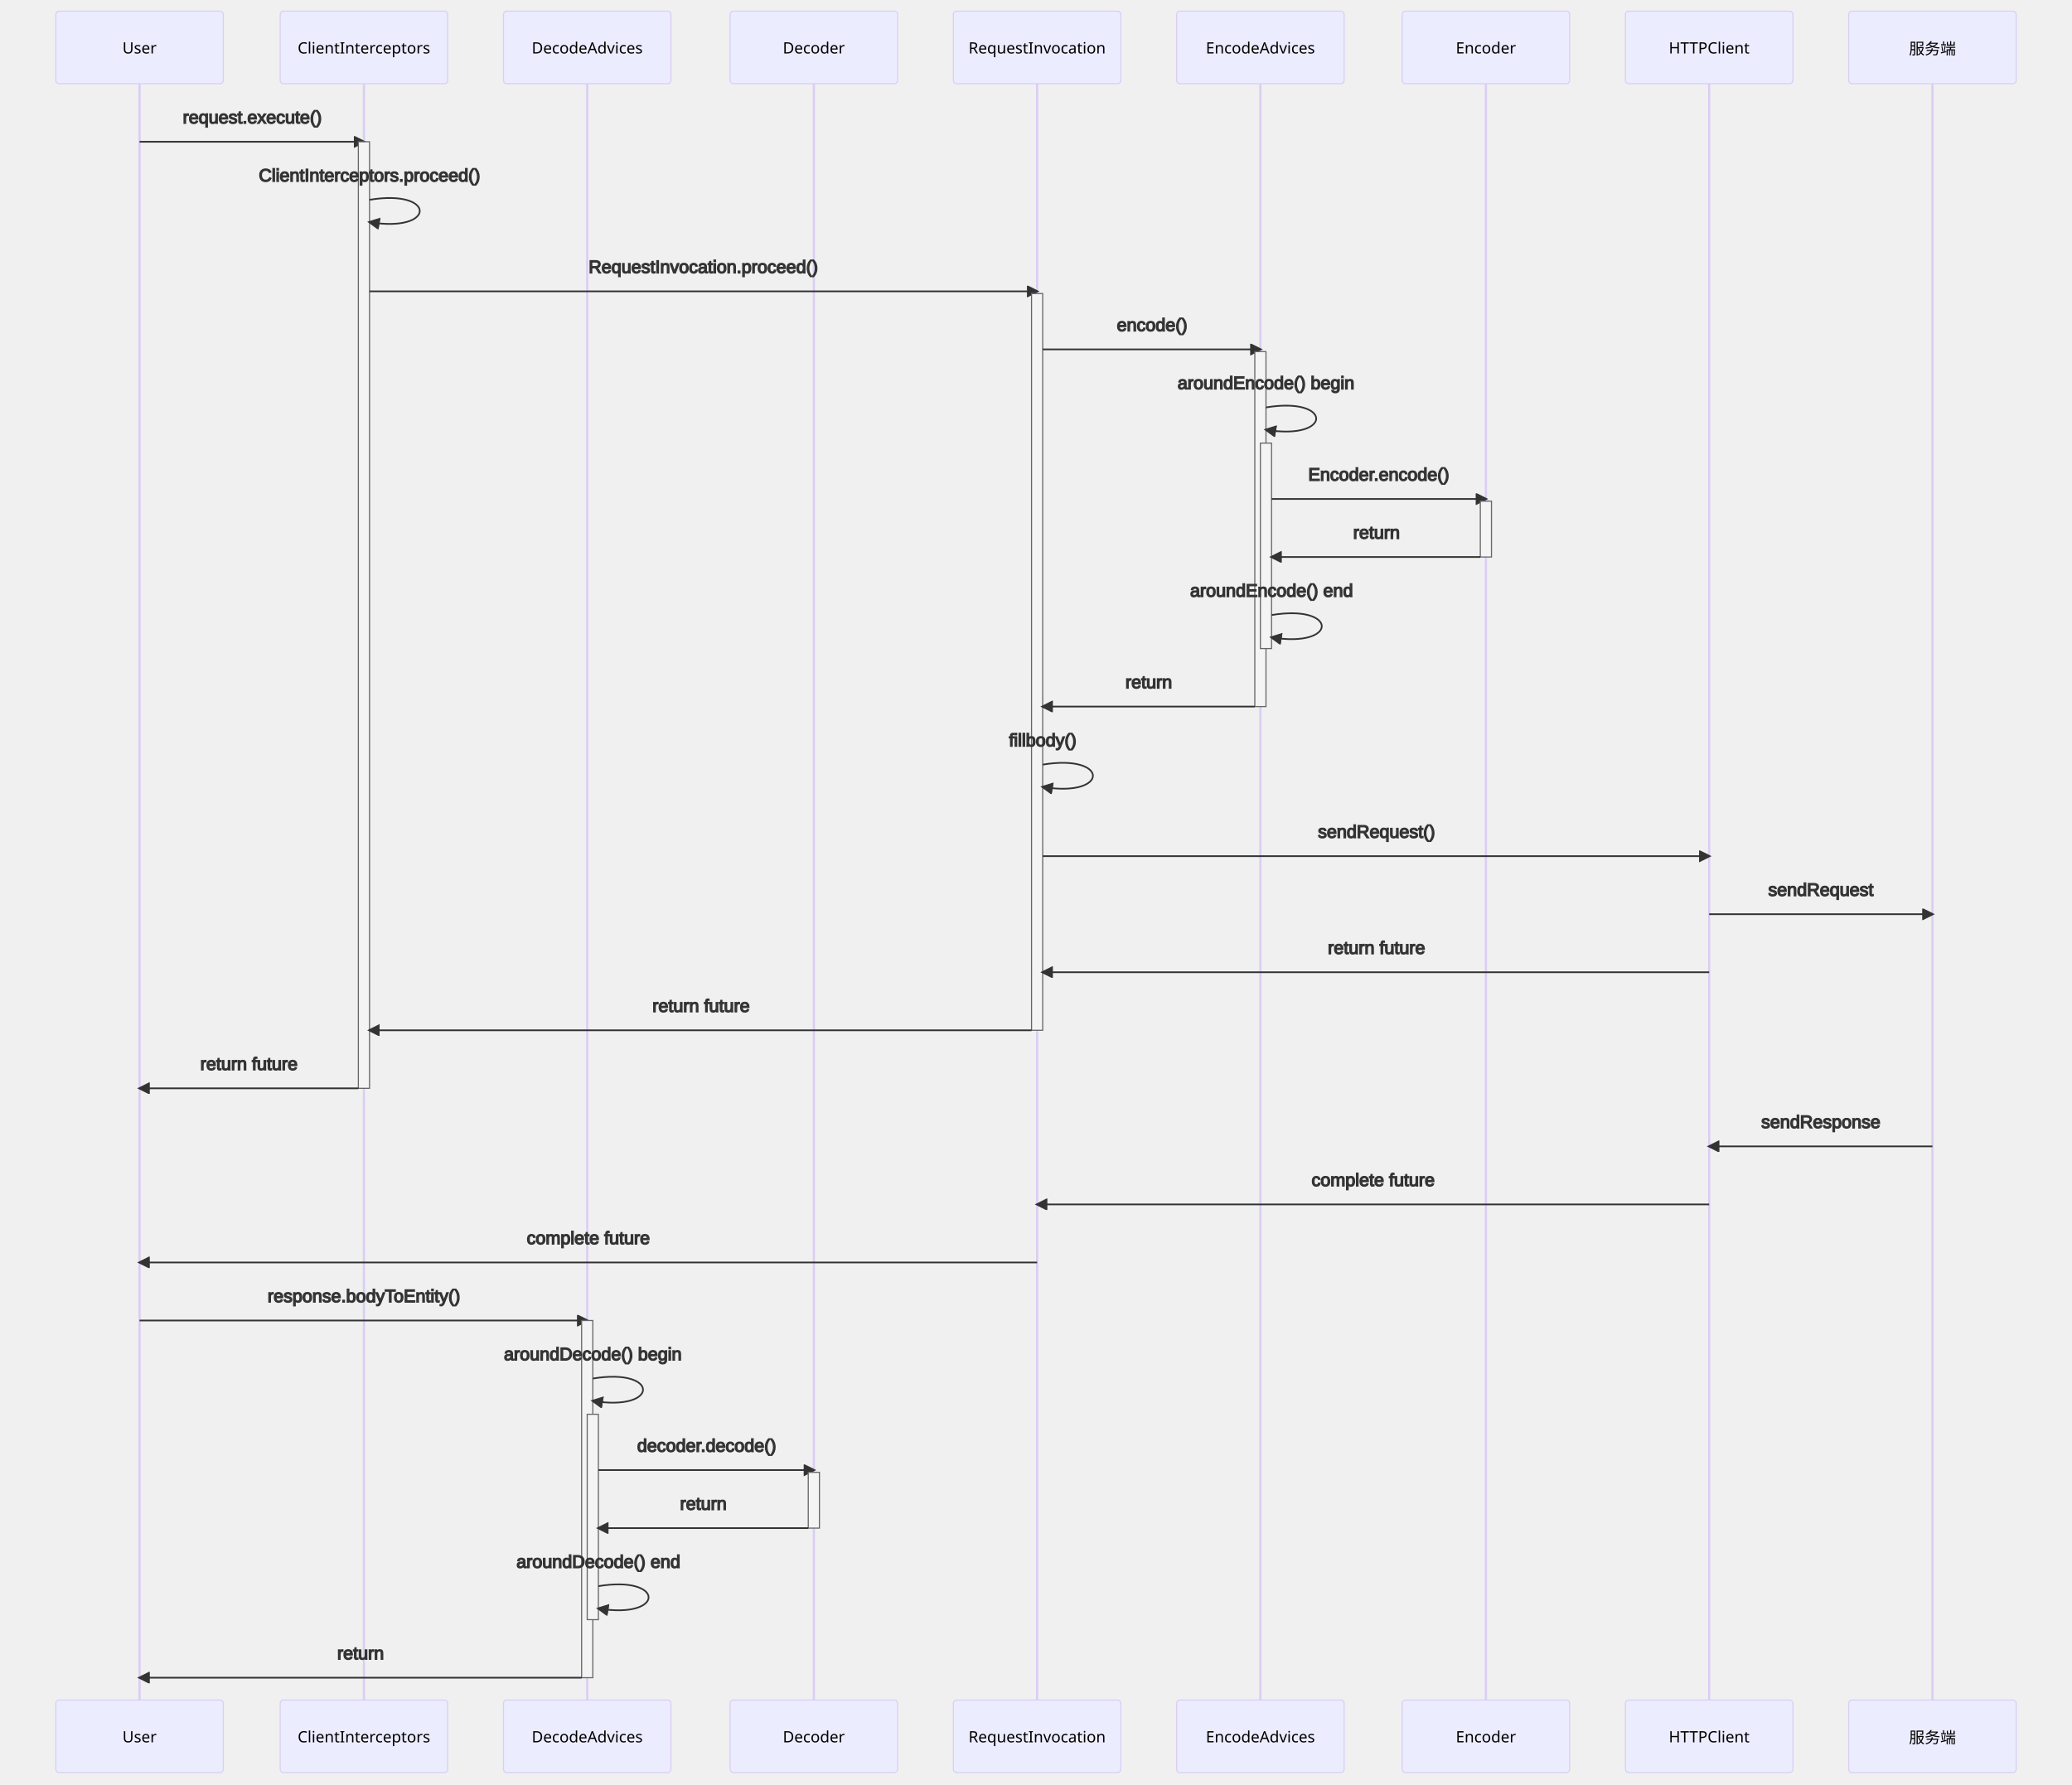
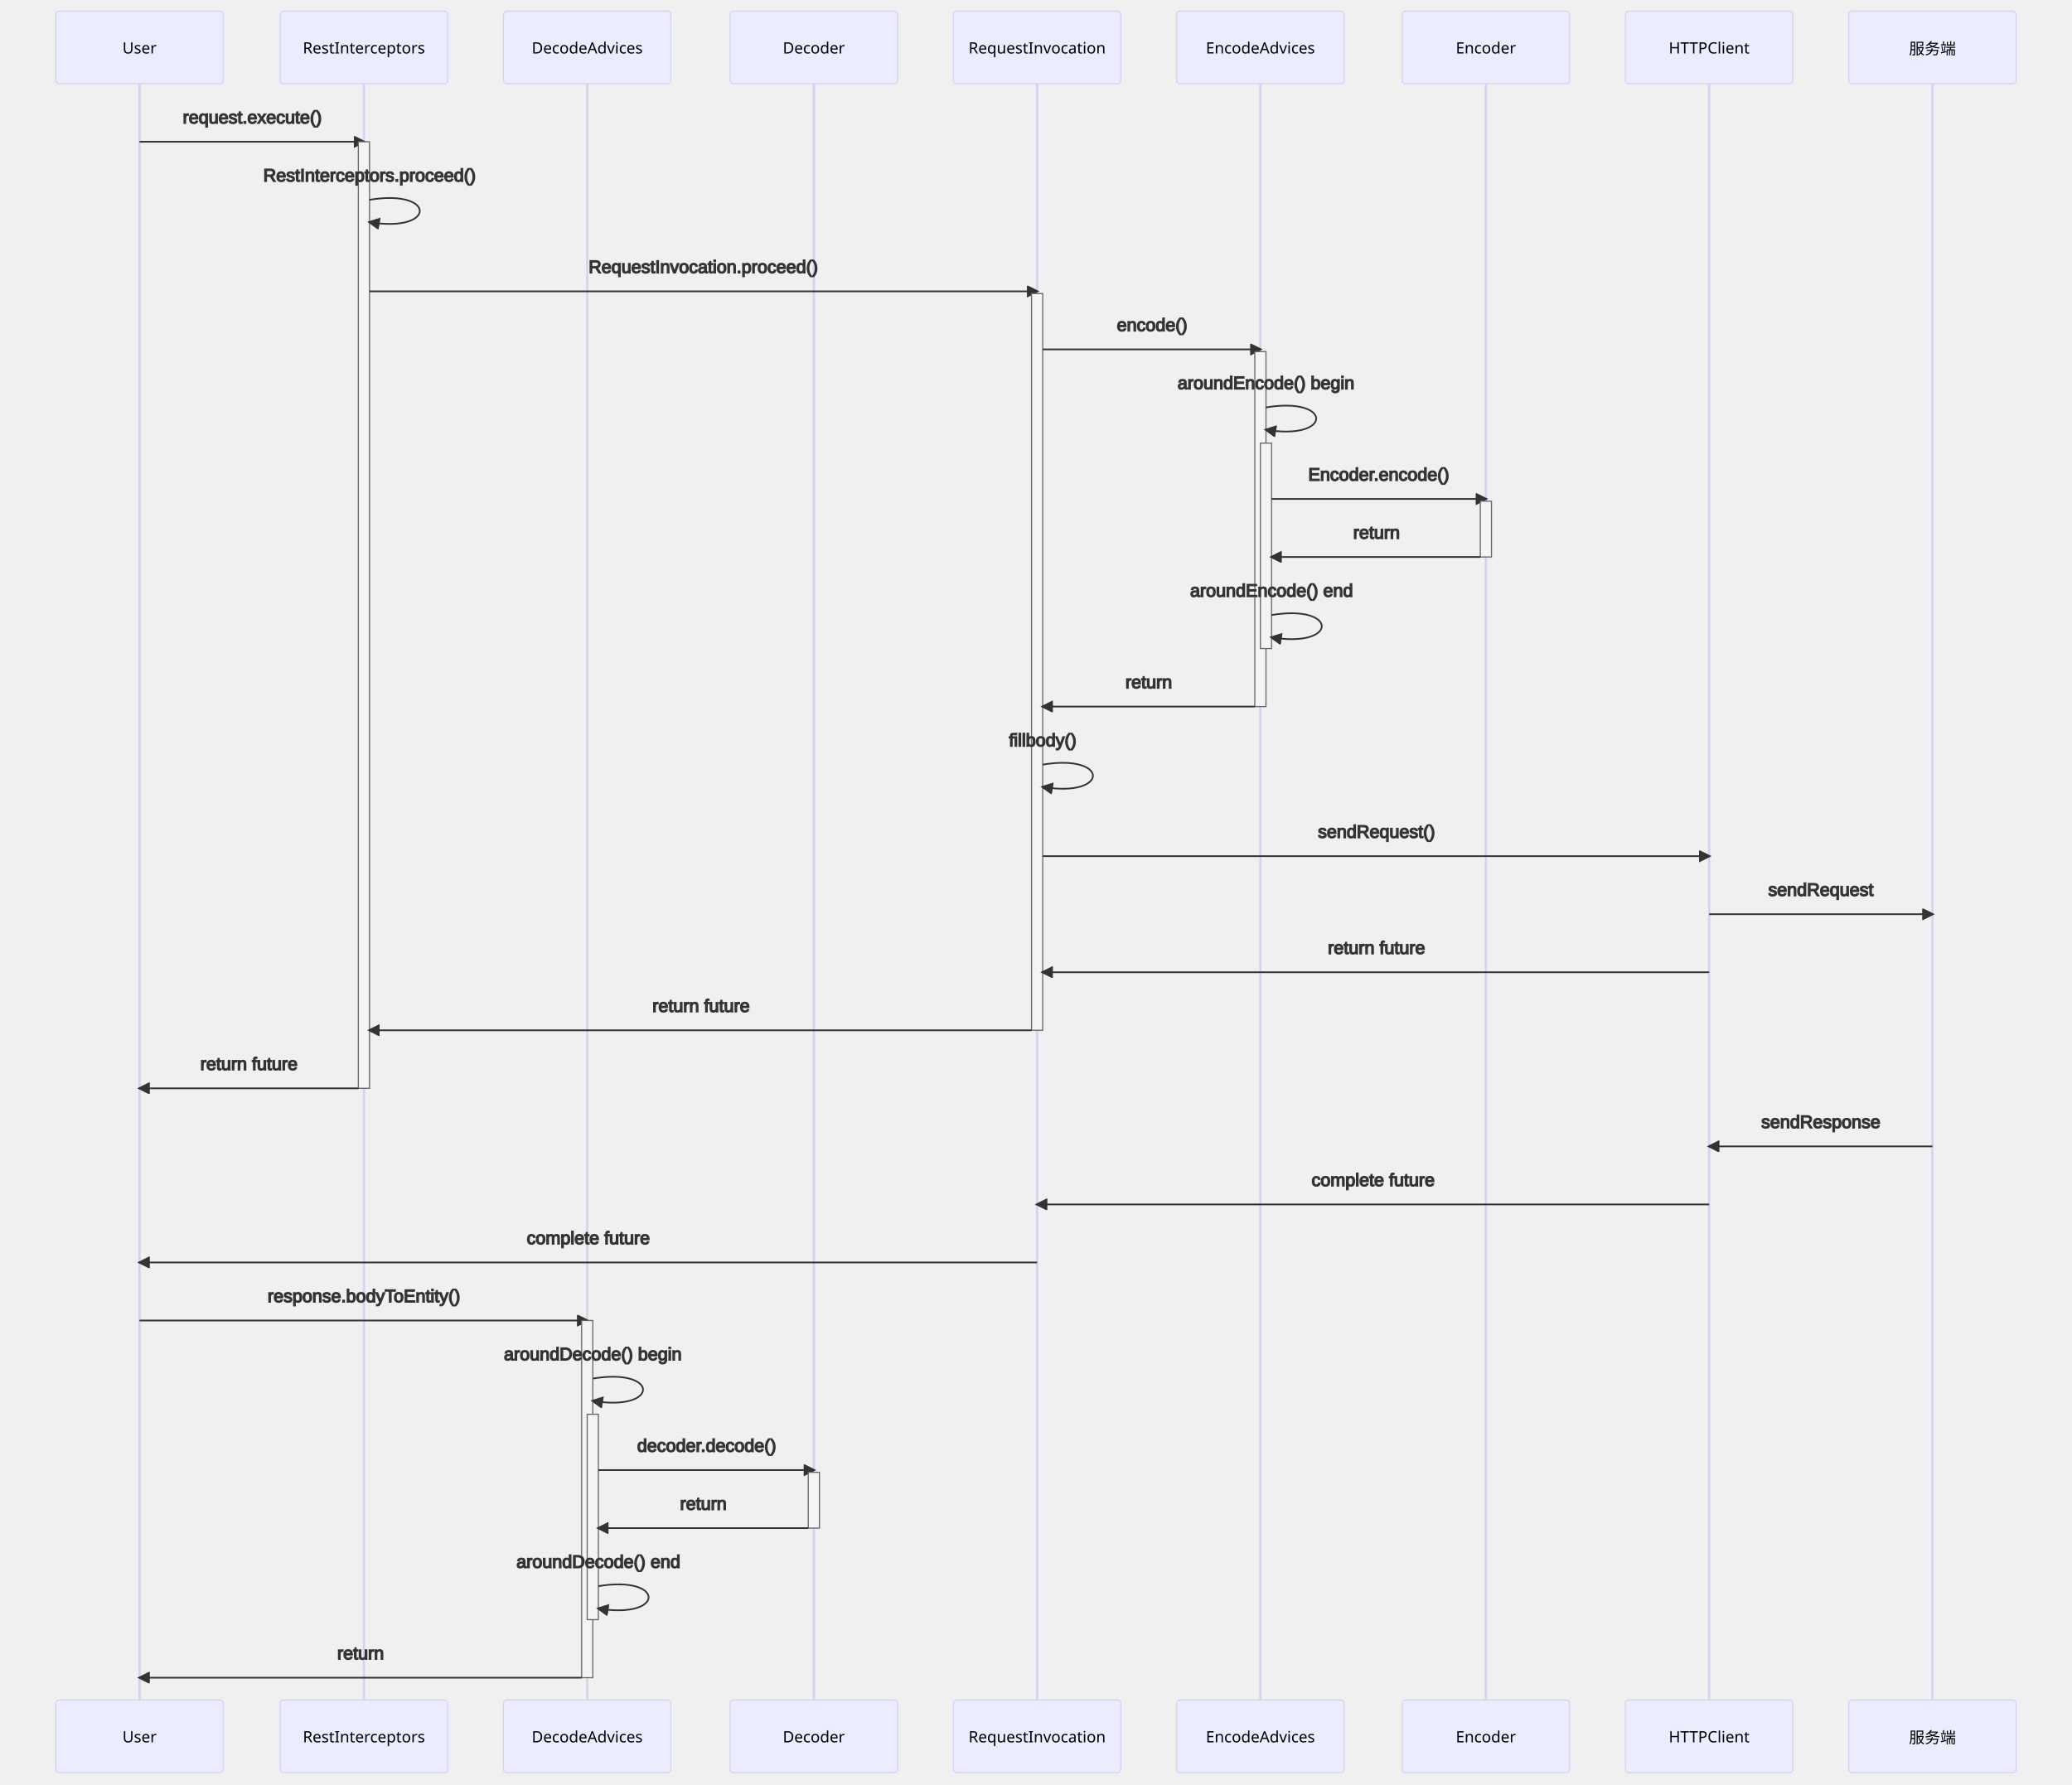
<svg xmlns="http://www.w3.org/2000/svg" id="graph-div" width="100%" height="1599" style="max-width: 1856px;" viewBox="-50 -10 1856 1599">
  <style>#graph-div {font-family:"trebuchet ms",verdana,arial,sans-serif;font-size:16px;fill:#333;}#graph-div .error-icon{fill:#552222;}#graph-div .error-text{fill:#552222;stroke:#552222;}#graph-div .edge-thickness-normal{stroke-width:2px;}#graph-div .edge-thickness-thick{stroke-width:3.5px;}#graph-div .edge-pattern-solid{stroke-dasharray:0;}#graph-div .edge-pattern-dashed{stroke-dasharray:3;}#graph-div .edge-pattern-dotted{stroke-dasharray:2;}#graph-div .marker{fill:#333333;stroke:#333333;}#graph-div .marker.cross{stroke:#333333;}#graph-div svg{font-family:"trebuchet ms",verdana,arial,sans-serif;font-size:16px;}#graph-div .actor{stroke:hsl(259.626, 59.777%, 87.902%);fill:#ECECFF;}#graph-div text.actor&gt;tspan{fill:black;stroke:none;}#graph-div .actor-line{stroke:grey;}#graph-div .messageLine0{stroke-width:1.5;stroke-dasharray:none;stroke:#333;}#graph-div .messageLine1{stroke-width:1.5;stroke-dasharray:2,2;stroke:#333;}#graph-div #arrowhead path{fill:#333;stroke:#333;}#graph-div .sequenceNumber{fill:white;}#graph-div #sequencenumber{fill:#333;}#graph-div #crosshead path{fill:#333;stroke:#333;}#graph-div .messageText{fill:#333;stroke:#333;}#graph-div .labelBox{stroke:hsl(259.626, 59.777%, 87.902%);fill:#ECECFF;}#graph-div .labelText,#graph-div .labelText&gt;tspan{fill:black;stroke:none;}#graph-div .loopText,#graph-div .loopText&gt;tspan{fill:black;stroke:none;}#graph-div .loopLine{stroke-width:2px;stroke-dasharray:2,2;stroke:hsl(259.626, 59.777%, 87.902%);fill:hsl(259.626, 59.777%, 87.902%);}#graph-div .note{stroke:#aaaa33;fill:#fff5ad;}#graph-div .noteText,#graph-div .noteText&gt;tspan{fill:black;stroke:none;}#graph-div .activation0{fill:#f4f4f4;stroke:#666;}#graph-div .activation1{fill:#f4f4f4;stroke:#666;}#graph-div .activation2{fill:#f4f4f4;stroke:#666;}#graph-div .actorPopupMenu{position:absolute;}#graph-div .actorPopupMenuPanel{position:absolute;fill:#ECECFF;box-shadow:0px 8px 16px 0px rgba(0,0,0,0.2);filter:drop-shadow(3px 5px 2px rgb(0 0 0 / 0.4));}#graph-div .actor-man line{stroke:hsl(259.626, 59.777%, 87.902%);fill:#ECECFF;}#graph-div .actor-man circle,#graph-div line{stroke:hsl(259.626, 59.777%, 87.902%);fill:#ECECFF;stroke-width:2px;}#graph-div :root{--mermaid-font-family:"trebuchet ms",verdana,arial,sans-serif;}</style>
  <g />
  <defs>
    <symbol id="computer" width="24" height="24">
      <path transform="scale(.5)" d="M2 2v13h20v-13h-20zm18 11h-16v-9h16v9zm-10.228 6l.466-1h3.524l.467 1h-4.457zm14.228 3h-24l2-6h2.104l-1.33 4h18.45l-1.297-4h2.073l2 6zm-5-10h-14v-7h14v7z" />
    </symbol>
  </defs>
  <defs>
    <symbol id="database" fill-rule="evenodd" clip-rule="evenodd">
      <path transform="scale(.5)" d="M12.258.001l.256.004.255.005.253.008.251.01.249.012.247.015.246.016.242.019.241.02.239.023.236.024.233.027.231.028.229.031.225.032.223.034.22.036.217.038.214.04.211.041.208.043.205.045.201.046.198.048.194.05.191.051.187.053.183.054.18.056.175.057.172.059.168.06.163.061.16.063.155.064.15.066.074.033.073.033.071.034.07.034.069.035.068.035.067.035.066.035.064.036.064.036.062.036.06.036.06.037.058.037.058.037.055.038.055.038.053.038.052.038.051.039.05.039.048.039.047.039.045.04.044.04.043.04.041.04.04.041.039.041.037.041.036.041.034.041.033.042.032.042.03.042.029.042.027.042.026.043.024.043.023.043.021.043.02.043.018.044.017.043.015.044.013.044.012.044.011.045.009.044.007.045.006.045.004.045.002.045.001.045v17l-.001.045-.002.045-.004.045-.006.045-.007.045-.009.044-.011.045-.012.044-.013.044-.015.044-.017.043-.018.044-.02.043-.021.043-.023.043-.024.043-.026.043-.027.042-.029.042-.03.042-.032.042-.033.042-.034.041-.036.041-.037.041-.039.041-.04.041-.041.04-.043.04-.044.04-.045.04-.047.039-.048.039-.05.039-.051.039-.052.038-.053.038-.055.038-.055.038-.058.037-.058.037-.06.037-.06.036-.062.036-.064.036-.064.036-.066.035-.067.035-.068.035-.069.035-.07.034-.071.034-.073.033-.074.033-.15.066-.155.064-.16.063-.163.061-.168.06-.172.059-.175.057-.18.056-.183.054-.187.053-.191.051-.194.05-.198.048-.201.046-.205.045-.208.043-.211.041-.214.04-.217.038-.22.036-.223.034-.225.032-.229.031-.231.028-.233.027-.236.024-.239.023-.241.02-.242.019-.246.016-.247.015-.249.012-.251.01-.253.008-.255.005-.256.004-.258.001-.258-.001-.256-.004-.255-.005-.253-.008-.251-.01-.249-.012-.247-.015-.245-.016-.243-.019-.241-.02-.238-.023-.236-.024-.234-.027-.231-.028-.228-.031-.226-.032-.223-.034-.22-.036-.217-.038-.214-.04-.211-.041-.208-.043-.204-.045-.201-.046-.198-.048-.195-.05-.19-.051-.187-.053-.184-.054-.179-.056-.176-.057-.172-.059-.167-.06-.164-.061-.159-.063-.155-.064-.151-.066-.074-.033-.072-.033-.072-.034-.07-.034-.069-.035-.068-.035-.067-.035-.066-.035-.064-.036-.063-.036-.062-.036-.061-.036-.06-.037-.058-.037-.057-.037-.056-.038-.055-.038-.053-.038-.052-.038-.051-.039-.049-.039-.049-.039-.046-.039-.046-.04-.044-.04-.043-.04-.041-.04-.04-.041-.039-.041-.037-.041-.036-.041-.034-.041-.033-.042-.032-.042-.03-.042-.029-.042-.027-.042-.026-.043-.024-.043-.023-.043-.021-.043-.02-.043-.018-.044-.017-.043-.015-.044-.013-.044-.012-.044-.011-.045-.009-.044-.007-.045-.006-.045-.004-.045-.002-.045-.001-.045v-17l.001-.045.002-.045.004-.045.006-.045.007-.045.009-.044.011-.045.012-.044.013-.044.015-.044.017-.043.018-.044.02-.043.021-.043.023-.043.024-.043.026-.043.027-.042.029-.042.03-.042.032-.042.033-.042.034-.041.036-.041.037-.041.039-.041.04-.041.041-.04.043-.04.044-.04.046-.04.046-.039.049-.039.049-.039.051-.039.052-.038.053-.038.055-.038.056-.038.057-.037.058-.037.06-.037.061-.036.062-.036.063-.036.064-.036.066-.035.067-.035.068-.035.069-.035.07-.034.072-.034.072-.033.074-.033.151-.066.155-.064.159-.063.164-.061.167-.06.172-.059.176-.057.179-.056.184-.054.187-.053.19-.051.195-.05.198-.048.201-.046.204-.045.208-.043.211-.041.214-.04.217-.038.22-.036.223-.034.226-.032.228-.031.231-.028.234-.027.236-.024.238-.023.241-.02.243-.019.245-.016.247-.015.249-.012.251-.01.253-.008.255-.005.256-.004.258-.001.258.001zm-9.258 20.499v.01l.001.021.003.021.004.022.005.021.006.022.007.022.009.023.01.022.011.023.012.023.013.023.015.023.016.024.017.023.018.024.019.024.021.024.022.025.023.024.024.025.052.049.056.05.061.051.066.051.07.051.075.051.079.052.084.052.088.052.092.052.097.052.102.051.105.052.11.052.114.051.119.051.123.051.127.05.131.05.135.05.139.048.144.049.147.047.152.047.155.047.16.045.163.045.167.043.171.043.176.041.178.041.183.039.187.039.19.037.194.035.197.035.202.033.204.031.209.03.212.029.216.027.219.025.222.024.226.021.23.02.233.018.236.016.24.015.243.012.246.01.249.008.253.005.256.004.259.001.26-.001.257-.004.254-.005.25-.008.247-.011.244-.012.241-.014.237-.016.233-.018.231-.021.226-.021.224-.024.22-.026.216-.027.212-.028.21-.031.205-.031.202-.034.198-.034.194-.036.191-.037.187-.039.183-.04.179-.04.175-.042.172-.043.168-.044.163-.045.16-.046.155-.046.152-.047.148-.048.143-.049.139-.049.136-.05.131-.05.126-.05.123-.051.118-.052.114-.051.11-.052.106-.052.101-.052.096-.052.092-.052.088-.053.083-.051.079-.052.074-.052.07-.051.065-.051.06-.051.056-.05.051-.05.023-.024.023-.025.021-.024.02-.024.019-.024.018-.024.017-.024.015-.023.014-.024.013-.023.012-.023.01-.023.01-.022.008-.022.006-.022.006-.022.004-.022.004-.021.001-.021.001-.021v-4.127l-.077.055-.08.053-.083.054-.085.053-.087.052-.09.052-.093.051-.095.05-.097.05-.1.049-.102.049-.105.048-.106.047-.109.047-.111.046-.114.045-.115.045-.118.044-.12.043-.122.042-.124.042-.126.041-.128.04-.13.04-.132.038-.134.038-.135.037-.138.037-.139.035-.142.035-.143.034-.144.033-.147.032-.148.031-.15.03-.151.03-.153.029-.154.027-.156.027-.158.026-.159.025-.161.024-.162.023-.163.022-.165.021-.166.02-.167.019-.169.018-.169.017-.171.016-.173.015-.173.014-.175.013-.175.012-.177.011-.178.01-.179.008-.179.008-.181.006-.182.005-.182.004-.184.003-.184.002h-.37l-.184-.002-.184-.003-.182-.004-.182-.005-.181-.006-.179-.008-.179-.008-.178-.01-.176-.011-.176-.012-.175-.013-.173-.014-.172-.015-.171-.016-.17-.017-.169-.018-.167-.019-.166-.02-.165-.021-.163-.022-.162-.023-.161-.024-.159-.025-.157-.026-.156-.027-.155-.027-.153-.029-.151-.03-.15-.03-.148-.031-.146-.032-.145-.033-.143-.034-.141-.035-.14-.035-.137-.037-.136-.037-.134-.038-.132-.038-.13-.04-.128-.04-.126-.041-.124-.042-.122-.042-.12-.044-.117-.043-.116-.045-.113-.045-.112-.046-.109-.047-.106-.047-.105-.048-.102-.049-.1-.049-.097-.05-.095-.05-.093-.052-.09-.051-.087-.052-.085-.053-.083-.054-.08-.054-.077-.054v4.127zm0-5.654v.011l.001.021.003.021.004.021.005.022.006.022.007.022.009.022.01.022.011.023.012.023.013.023.015.024.016.023.017.024.018.024.019.024.021.024.022.024.023.025.024.024.052.05.056.05.061.05.066.051.07.051.075.052.079.051.084.052.088.052.092.052.097.052.102.052.105.052.11.051.114.051.119.052.123.05.127.051.131.05.135.049.139.049.144.048.147.048.152.047.155.046.16.045.163.045.167.044.171.042.176.042.178.04.183.04.187.038.19.037.194.036.197.034.202.033.204.032.209.03.212.028.216.027.219.025.222.024.226.022.23.02.233.018.236.016.24.014.243.012.246.01.249.008.253.006.256.003.259.001.26-.001.257-.003.254-.006.25-.008.247-.01.244-.012.241-.015.237-.016.233-.018.231-.02.226-.022.224-.024.22-.025.216-.027.212-.029.21-.03.205-.032.202-.033.198-.035.194-.036.191-.037.187-.039.183-.039.179-.041.175-.042.172-.043.168-.044.163-.045.16-.045.155-.047.152-.047.148-.048.143-.048.139-.05.136-.049.131-.05.126-.051.123-.051.118-.051.114-.052.11-.052.106-.052.101-.052.096-.052.092-.052.088-.052.083-.052.079-.052.074-.051.07-.052.065-.051.06-.05.056-.051.051-.049.023-.025.023-.024.021-.025.02-.024.019-.024.018-.024.017-.024.015-.023.014-.023.013-.024.012-.022.01-.023.01-.023.008-.022.006-.022.006-.022.004-.021.004-.022.001-.021.001-.021v-4.139l-.077.054-.08.054-.083.054-.085.052-.087.053-.09.051-.093.051-.095.051-.097.05-.1.049-.102.049-.105.048-.106.047-.109.047-.111.046-.114.045-.115.044-.118.044-.12.044-.122.042-.124.042-.126.041-.128.04-.13.039-.132.039-.134.038-.135.037-.138.036-.139.036-.142.035-.143.033-.144.033-.147.033-.148.031-.15.03-.151.03-.153.028-.154.028-.156.027-.158.026-.159.025-.161.024-.162.023-.163.022-.165.021-.166.02-.167.019-.169.018-.169.017-.171.016-.173.015-.173.014-.175.013-.175.012-.177.011-.178.009-.179.009-.179.007-.181.007-.182.005-.182.004-.184.003-.184.002h-.37l-.184-.002-.184-.003-.182-.004-.182-.005-.181-.007-.179-.007-.179-.009-.178-.009-.176-.011-.176-.012-.175-.013-.173-.014-.172-.015-.171-.016-.17-.017-.169-.018-.167-.019-.166-.02-.165-.021-.163-.022-.162-.023-.161-.024-.159-.025-.157-.026-.156-.027-.155-.028-.153-.028-.151-.03-.15-.03-.148-.031-.146-.033-.145-.033-.143-.033-.141-.035-.14-.036-.137-.036-.136-.037-.134-.038-.132-.039-.13-.039-.128-.04-.126-.041-.124-.042-.122-.043-.12-.043-.117-.044-.116-.044-.113-.046-.112-.046-.109-.046-.106-.047-.105-.048-.102-.049-.1-.049-.097-.05-.095-.051-.093-.051-.09-.051-.087-.053-.085-.052-.083-.054-.08-.054-.077-.054v4.139zm0-5.666v.011l.001.02.003.022.004.021.005.022.006.021.007.022.009.023.01.022.011.023.012.023.013.023.015.023.016.024.017.024.018.023.019.024.021.025.022.024.023.024.024.025.052.05.056.05.061.05.066.051.07.051.075.052.079.051.084.052.088.052.092.052.097.052.102.052.105.051.11.052.114.051.119.051.123.051.127.05.131.05.135.05.139.049.144.048.147.048.152.047.155.046.16.045.163.045.167.043.171.043.176.042.178.04.183.04.187.038.19.037.194.036.197.034.202.033.204.032.209.03.212.028.216.027.219.025.222.024.226.021.23.02.233.018.236.017.24.014.243.012.246.01.249.008.253.006.256.003.259.001.26-.001.257-.003.254-.006.25-.008.247-.01.244-.013.241-.014.237-.016.233-.018.231-.02.226-.022.224-.024.22-.025.216-.027.212-.029.21-.03.205-.032.202-.033.198-.035.194-.036.191-.037.187-.039.183-.039.179-.041.175-.042.172-.043.168-.044.163-.045.16-.045.155-.047.152-.047.148-.048.143-.049.139-.049.136-.049.131-.051.126-.05.123-.051.118-.052.114-.051.11-.052.106-.052.101-.052.096-.052.092-.052.088-.052.083-.052.079-.052.074-.052.07-.051.065-.051.06-.051.056-.05.051-.049.023-.025.023-.025.021-.024.02-.024.019-.024.018-.024.017-.024.015-.023.014-.024.013-.023.012-.023.01-.022.01-.023.008-.022.006-.022.006-.022.004-.022.004-.021.001-.021.001-.021v-4.153l-.077.054-.08.054-.083.053-.085.053-.087.053-.09.051-.093.051-.095.051-.097.05-.1.049-.102.048-.105.048-.106.048-.109.046-.111.046-.114.046-.115.044-.118.044-.12.043-.122.043-.124.042-.126.041-.128.04-.13.039-.132.039-.134.038-.135.037-.138.036-.139.036-.142.034-.143.034-.144.033-.147.032-.148.032-.15.03-.151.03-.153.028-.154.028-.156.027-.158.026-.159.024-.161.024-.162.023-.163.023-.165.021-.166.02-.167.019-.169.018-.169.017-.171.016-.173.015-.173.014-.175.013-.175.012-.177.01-.178.01-.179.009-.179.007-.181.006-.182.006-.182.004-.184.003-.184.001-.185.001-.185-.001-.184-.001-.184-.003-.182-.004-.182-.006-.181-.006-.179-.007-.179-.009-.178-.01-.176-.01-.176-.012-.175-.013-.173-.014-.172-.015-.171-.016-.17-.017-.169-.018-.167-.019-.166-.02-.165-.021-.163-.023-.162-.023-.161-.024-.159-.024-.157-.026-.156-.027-.155-.028-.153-.028-.151-.03-.15-.03-.148-.032-.146-.032-.145-.033-.143-.034-.141-.034-.14-.036-.137-.036-.136-.037-.134-.038-.132-.039-.13-.039-.128-.041-.126-.041-.124-.041-.122-.043-.12-.043-.117-.044-.116-.044-.113-.046-.112-.046-.109-.046-.106-.048-.105-.048-.102-.048-.1-.05-.097-.049-.095-.051-.093-.051-.09-.052-.087-.052-.085-.053-.083-.053-.08-.054-.077-.054v4.153zm8.74-8.179l-.257.004-.254.005-.25.008-.247.011-.244.012-.241.014-.237.016-.233.018-.231.021-.226.022-.224.023-.22.026-.216.027-.212.028-.21.031-.205.032-.202.033-.198.034-.194.036-.191.038-.187.038-.183.04-.179.041-.175.042-.172.043-.168.043-.163.045-.16.046-.155.046-.152.048-.148.048-.143.048-.139.049-.136.05-.131.05-.126.051-.123.051-.118.051-.114.052-.11.052-.106.052-.101.052-.096.052-.092.052-.088.052-.083.052-.079.052-.074.051-.07.052-.065.051-.06.05-.056.05-.051.05-.023.025-.023.024-.021.024-.02.025-.019.024-.018.024-.017.023-.015.024-.014.023-.013.023-.012.023-.01.023-.01.022-.008.022-.006.023-.006.021-.004.022-.004.021-.001.021-.001.021.001.021.001.021.004.021.004.022.006.021.006.023.008.022.01.022.01.023.012.023.013.023.014.023.015.024.017.023.018.024.019.024.02.025.021.024.023.024.023.025.051.05.056.05.06.05.065.051.07.052.074.051.079.052.083.052.088.052.092.052.096.052.101.052.106.052.11.052.114.052.118.051.123.051.126.051.131.05.136.05.139.049.143.048.148.048.152.048.155.046.16.046.163.045.168.043.172.043.175.042.179.041.183.04.187.038.191.038.194.036.198.034.202.033.205.032.21.031.212.028.216.027.22.026.224.023.226.022.231.021.233.018.237.016.241.014.244.012.247.011.25.008.254.005.257.004.26.001.26-.001.257-.004.254-.005.25-.008.247-.011.244-.012.241-.014.237-.016.233-.018.231-.021.226-.022.224-.023.22-.026.216-.027.212-.028.21-.031.205-.032.202-.033.198-.034.194-.036.191-.038.187-.038.183-.04.179-.041.175-.042.172-.043.168-.043.163-.045.16-.046.155-.046.152-.048.148-.048.143-.048.139-.049.136-.05.131-.05.126-.051.123-.051.118-.051.114-.052.11-.052.106-.052.101-.052.096-.052.092-.052.088-.052.083-.052.079-.052.074-.051.07-.052.065-.051.06-.05.056-.05.051-.05.023-.025.023-.024.021-.024.02-.025.019-.024.018-.024.017-.023.015-.024.014-.023.013-.023.012-.023.01-.023.01-.022.008-.022.006-.023.006-.021.004-.022.004-.021.001-.021.001-.021-.001-.021-.001-.021-.004-.021-.004-.022-.006-.021-.006-.023-.008-.022-.01-.022-.01-.023-.012-.023-.013-.023-.014-.023-.015-.024-.017-.023-.018-.024-.019-.024-.02-.025-.021-.024-.023-.024-.023-.025-.051-.05-.056-.05-.06-.05-.065-.051-.07-.052-.074-.051-.079-.052-.083-.052-.088-.052-.092-.052-.096-.052-.101-.052-.106-.052-.11-.052-.114-.052-.118-.051-.123-.051-.126-.051-.131-.05-.136-.05-.139-.049-.143-.048-.148-.048-.152-.048-.155-.046-.16-.046-.163-.045-.168-.043-.172-.043-.175-.042-.179-.041-.183-.04-.187-.038-.191-.038-.194-.036-.198-.034-.202-.033-.205-.032-.21-.031-.212-.028-.216-.027-.22-.026-.224-.023-.226-.022-.231-.021-.233-.018-.237-.016-.241-.014-.244-.012-.247-.011-.25-.008-.254-.005-.257-.004-.26-.001-.26.001z" />
    </symbol>
  </defs>
  <defs>
    <symbol id="clock" width="24" height="24">
      <path transform="scale(.5)" d="M12 2c5.514 0 10 4.486 10 10s-4.486 10-10 10-10-4.486-10-10 4.486-10 10-10zm0-2c-6.627 0-12 5.373-12 12s5.373 12 12 12 12-5.373 12-12-5.373-12-12-12zm5.848 12.459c.202.038.202.333.001.372-1.907.361-6.045 1.111-6.547 1.111-.719 0-1.301-.582-1.301-1.301 0-.512.77-5.447 1.125-7.445.034-.192.312-.181.343.014l.985 6.238 5.394 1.011z" />
    </symbol>
  </defs>
  <g>
    <line id="actor306" x1="75" y1="5" x2="75" y2="1533" class="200" stroke-width="0.5px" stroke="#999" />
    <g id="root-306">
      <rect x="0" y="0" fill="#eaeaea" stroke="#666" width="150" height="65" rx="3" ry="3" class="actor" />
      <text x="75" y="32.5" dominant-baseline="central" alignment-baseline="central" class="actor" style="text-anchor: middle; font-size: 14px; font-weight: 400; font-family: Open-Sans, &quot;sans-serif&quot;;">
        <tspan x="75" dy="0">User</tspan>
      </text>
    </g>
  </g>
  <g>
    <line id="actor307" x1="276" y1="5" x2="276" y2="1533" class="200" stroke-width="0.5px" stroke="#999" />
    <g id="root-307">
      <rect x="201" y="0" fill="#eaeaea" stroke="#666" width="150" height="65" rx="3" ry="3" class="actor" />
      <text x="276" y="32.5" dominant-baseline="central" alignment-baseline="central" class="actor" style="text-anchor: middle; font-size: 14px; font-weight: 400; font-family: Open-Sans, &quot;sans-serif&quot;;">
-         <tspan x="276" dy="0">ClientInterceptors</tspan>
+         <tspan x="276" dy="0">RestInterceptors</tspan>
      </text>
    </g>
  </g>
  <g>
    <line id="actor308" x1="476" y1="5" x2="476" y2="1533" class="200" stroke-width="0.5px" stroke="#999" />
    <g id="root-308">
      <rect x="401" y="0" fill="#eaeaea" stroke="#666" width="150" height="65" rx="3" ry="3" class="actor" />
      <text x="476" y="32.5" dominant-baseline="central" alignment-baseline="central" class="actor" style="text-anchor: middle; font-size: 14px; font-weight: 400; font-family: Open-Sans, &quot;sans-serif&quot;;">
        <tspan x="476" dy="0">DecodeAdvices</tspan>
      </text>
    </g>
  </g>
  <g>
    <line id="actor309" x1="679" y1="5" x2="679" y2="1533" class="200" stroke-width="0.5px" stroke="#999" />
    <g id="root-309">
      <rect x="604" y="0" fill="#eaeaea" stroke="#666" width="150" height="65" rx="3" ry="3" class="actor" />
      <text x="679" y="32.5" dominant-baseline="central" alignment-baseline="central" class="actor" style="text-anchor: middle; font-size: 14px; font-weight: 400; font-family: Open-Sans, &quot;sans-serif&quot;;">
        <tspan x="679" dy="0">Decoder</tspan>
      </text>
    </g>
  </g>
  <g>
    <line id="actor310" x1="879" y1="5" x2="879" y2="1533" class="200" stroke-width="0.5px" stroke="#999" />
    <g id="root-310">
      <rect x="804" y="0" fill="#eaeaea" stroke="#666" width="150" height="65" rx="3" ry="3" class="actor" />
      <text x="879" y="32.5" dominant-baseline="central" alignment-baseline="central" class="actor" style="text-anchor: middle; font-size: 14px; font-weight: 400; font-family: Open-Sans, &quot;sans-serif&quot;;">
        <tspan x="879" dy="0">RequestInvocation</tspan>
      </text>
    </g>
  </g>
  <g>
    <line id="actor311" x1="1079" y1="5" x2="1079" y2="1533" class="200" stroke-width="0.5px" stroke="#999" />
    <g id="root-311">
      <rect x="1004" y="0" fill="#eaeaea" stroke="#666" width="150" height="65" rx="3" ry="3" class="actor" />
      <text x="1079" y="32.5" dominant-baseline="central" alignment-baseline="central" class="actor" style="text-anchor: middle; font-size: 14px; font-weight: 400; font-family: Open-Sans, &quot;sans-serif&quot;;">
        <tspan x="1079" dy="0">EncodeAdvices</tspan>
      </text>
    </g>
  </g>
  <g>
    <line id="actor312" x1="1281" y1="5" x2="1281" y2="1533" class="200" stroke-width="0.5px" stroke="#999" />
    <g id="root-312">
      <rect x="1206" y="0" fill="#eaeaea" stroke="#666" width="150" height="65" rx="3" ry="3" class="actor" />
      <text x="1281" y="32.5" dominant-baseline="central" alignment-baseline="central" class="actor" style="text-anchor: middle; font-size: 14px; font-weight: 400; font-family: Open-Sans, &quot;sans-serif&quot;;">
        <tspan x="1281" dy="0">Encoder</tspan>
      </text>
    </g>
  </g>
  <g>
    <line id="actor313" x1="1481" y1="5" x2="1481" y2="1533" class="200" stroke-width="0.5px" stroke="#999" />
    <g id="root-313">
      <rect x="1406" y="0" fill="#eaeaea" stroke="#666" width="150" height="65" rx="3" ry="3" class="actor" />
      <text x="1481" y="32.5" dominant-baseline="central" alignment-baseline="central" class="actor" style="text-anchor: middle; font-size: 14px; font-weight: 400; font-family: Open-Sans, &quot;sans-serif&quot;;">
        <tspan x="1481" dy="0">HTTPClient</tspan>
      </text>
    </g>
  </g>
  <g>
    <line id="actor314" x1="1681" y1="5" x2="1681" y2="1533" class="200" stroke-width="0.5px" stroke="#999" />
    <g id="root-314">
      <rect x="1606" y="0" fill="#eaeaea" stroke="#666" width="150" height="65" rx="3" ry="3" class="actor" />
      <text x="1681" y="32.5" dominant-baseline="central" alignment-baseline="central" class="actor" style="text-anchor: middle; font-size: 14px; font-weight: 400; font-family: Open-Sans, &quot;sans-serif&quot;;">
        <tspan x="1681" dy="0">服务端</tspan>
      </text>
    </g>
  </g>
  <defs>
    <marker id="arrowhead" refX="9" refY="5" markerUnits="userSpaceOnUse" markerWidth="12" markerHeight="12" orient="auto">
      <path d="M 0 0 L 10 5 L 0 10 z" />
    </marker>
  </defs>
  <defs>
    <marker id="crosshead" markerWidth="15" markerHeight="8" orient="auto" refX="16" refY="4">
      <path fill="black" stroke="#000000" stroke-width="1px" d="M 9,2 V 6 L16,4 Z" style="stroke-dasharray: 0, 0;" />
      <path fill="none" stroke="#000000" stroke-width="1px" d="M 0,1 L 6,7 M 6,1 L 0,7" style="stroke-dasharray: 0, 0;" />
    </marker>
  </defs>
  <defs>
    <marker id="filled-head" refX="18" refY="7" markerWidth="20" markerHeight="28" orient="auto">
      <path d="M 18,7 L9,13 L14,7 L9,1 Z" />
    </marker>
  </defs>
  <defs>
    <marker id="sequencenumber" refX="15" refY="15" markerWidth="60" markerHeight="40" orient="auto">
      <circle cx="15" cy="15" r="6" />
    </marker>
  </defs>
  <text x="176" y="80" text-anchor="middle" dominant-baseline="middle" alignment-baseline="middle" class="messageText" dy="1em" style="font-family: &quot;trebuchet ms&quot;, verdana, arial, sans-serif; font-size: 16px; font-weight: 400;">request.execute()</text>
  <line x1="75" y1="117" x2="276" y2="117" class="messageLine0" stroke-width="2" stroke="none" marker-end="url(#arrowhead)" style="fill: none;" />
  <g>
    <rect x="271" y="117" fill="#EDF2AE" stroke="#666" width="10" height="848" rx="0" ry="0" class="activation0" />
  </g>
-   <text x="281" y="132" text-anchor="middle" dominant-baseline="middle" alignment-baseline="middle" class="messageText" dy="1em" style="font-family: &quot;trebuchet ms&quot;, verdana, arial, sans-serif; font-size: 16px; font-weight: 400;">ClientInterceptors.proceed()</text>
+   <text x="281" y="132" text-anchor="middle" dominant-baseline="middle" alignment-baseline="middle" class="messageText" dy="1em" style="font-family: &quot;trebuchet ms&quot;, verdana, arial, sans-serif; font-size: 16px; font-weight: 400;">RestInterceptors.proceed()</text>
  <path d="M 281,169 C 341,159 341,199 281,189" class="messageLine0" stroke-width="2" stroke="none" marker-end="url(#arrowhead)" style="fill: none;" />
  <text x="580" y="214" text-anchor="middle" dominant-baseline="middle" alignment-baseline="middle" class="messageText" dy="1em" style="font-family: &quot;trebuchet ms&quot;, verdana, arial, sans-serif; font-size: 16px; font-weight: 400;">RequestInvocation.proceed()</text>
  <line x1="281" y1="251" x2="879" y2="251" class="messageLine0" stroke-width="2" stroke="none" marker-end="url(#arrowhead)" style="fill: none;" />
  <g>
    <rect x="874" y="253" fill="#EDF2AE" stroke="#666" width="10" height="660" rx="0" ry="0" class="activation0" />
  </g>
  <text x="982" y="266" text-anchor="middle" dominant-baseline="middle" alignment-baseline="middle" class="messageText" dy="1em" style="font-family: &quot;trebuchet ms&quot;, verdana, arial, sans-serif; font-size: 16px; font-weight: 400;">encode()</text>
  <line x1="884" y1="303" x2="1079" y2="303" class="messageLine0" stroke-width="2" stroke="none" marker-end="url(#arrowhead)" style="fill: none;" />
  <g>
    <rect x="1074" y="305" fill="#EDF2AE" stroke="#666" width="10" height="318" rx="0" ry="0" class="activation0" />
  </g>
  <text x="1084" y="318" text-anchor="middle" dominant-baseline="middle" alignment-baseline="middle" class="messageText" dy="1em" style="font-family: &quot;trebuchet ms&quot;, verdana, arial, sans-serif; font-size: 16px; font-weight: 400;">aroundEncode() begin</text>
  <path d="M 1084,355 C 1144,345 1144,385 1084,375" class="messageLine0" stroke-width="2" stroke="none" marker-end="url(#arrowhead)" style="fill: none;" />
  <g>
    <rect x="1079" y="387" fill="#EDF2AE" stroke="#666" width="10" height="184" rx="0" ry="0" class="activation1" />
  </g>
  <text x="1185" y="400" text-anchor="middle" dominant-baseline="middle" alignment-baseline="middle" class="messageText" dy="1em" style="font-family: &quot;trebuchet ms&quot;, verdana, arial, sans-serif; font-size: 16px; font-weight: 400;">Encoder.encode()</text>
  <line x1="1089" y1="437" x2="1281" y2="437" class="messageLine0" stroke-width="2" stroke="none" marker-end="url(#arrowhead)" style="fill: none;" />
  <g>
    <rect x="1276" y="439" fill="#EDF2AE" stroke="#666" width="10" height="50" rx="0" ry="0" class="activation0" />
  </g>
  <text x="1183" y="452" text-anchor="middle" dominant-baseline="middle" alignment-baseline="middle" class="messageText" dy="1em" style="font-family: &quot;trebuchet ms&quot;, verdana, arial, sans-serif; font-size: 16px; font-weight: 400;">return</text>
  <line x1="1276" y1="489" x2="1089" y2="489" class="messageLine0" stroke-width="2" stroke="none" marker-end="url(#arrowhead)" style="fill: none;" />
  <text x="1089" y="504" text-anchor="middle" dominant-baseline="middle" alignment-baseline="middle" class="messageText" dy="1em" style="font-family: &quot;trebuchet ms&quot;, verdana, arial, sans-serif; font-size: 16px; font-weight: 400;">aroundEncode() end</text>
  <path d="M 1089,541 C 1149,531 1149,571 1089,561" class="messageLine0" stroke-width="2" stroke="none" marker-end="url(#arrowhead)" style="fill: none;" />
  <text x="979" y="586" text-anchor="middle" dominant-baseline="middle" alignment-baseline="middle" class="messageText" dy="1em" style="font-family: &quot;trebuchet ms&quot;, verdana, arial, sans-serif; font-size: 16px; font-weight: 400;">return</text>
  <line x1="1074" y1="623" x2="884" y2="623" class="messageLine0" stroke-width="2" stroke="none" marker-end="url(#arrowhead)" style="fill: none;" />
  <text x="884" y="638" text-anchor="middle" dominant-baseline="middle" alignment-baseline="middle" class="messageText" dy="1em" style="font-family: &quot;trebuchet ms&quot;, verdana, arial, sans-serif; font-size: 16px; font-weight: 400;">fillbody()</text>
  <path d="M 884,675 C 944,665 944,705 884,695" class="messageLine0" stroke-width="2" stroke="none" marker-end="url(#arrowhead)" style="fill: none;" />
  <text x="1183" y="720" text-anchor="middle" dominant-baseline="middle" alignment-baseline="middle" class="messageText" dy="1em" style="font-family: &quot;trebuchet ms&quot;, verdana, arial, sans-serif; font-size: 16px; font-weight: 400;">sendRequest()</text>
  <line x1="884" y1="757" x2="1481" y2="757" class="messageLine0" stroke-width="2" stroke="none" marker-end="url(#arrowhead)" style="fill: none;" />
  <text x="1581" y="772" text-anchor="middle" dominant-baseline="middle" alignment-baseline="middle" class="messageText" dy="1em" style="font-family: &quot;trebuchet ms&quot;, verdana, arial, sans-serif; font-size: 16px; font-weight: 400;">sendRequest</text>
  <line x1="1481" y1="809" x2="1681" y2="809" class="messageLine0" stroke-width="2" stroke="none" marker-end="url(#arrowhead)" style="fill: none;" />
  <text x="1183" y="824" text-anchor="middle" dominant-baseline="middle" alignment-baseline="middle" class="messageText" dy="1em" style="font-family: &quot;trebuchet ms&quot;, verdana, arial, sans-serif; font-size: 16px; font-weight: 400;">return future</text>
  <line x1="1481" y1="861" x2="884" y2="861" class="messageLine0" stroke-width="2" stroke="none" marker-end="url(#arrowhead)" style="fill: none;" />
  <text x="578" y="876" text-anchor="middle" dominant-baseline="middle" alignment-baseline="middle" class="messageText" dy="1em" style="font-family: &quot;trebuchet ms&quot;, verdana, arial, sans-serif; font-size: 16px; font-weight: 400;">return future</text>
  <line x1="874" y1="913" x2="281" y2="913" class="messageLine0" stroke-width="2" stroke="none" marker-end="url(#arrowhead)" style="fill: none;" />
  <text x="173" y="928" text-anchor="middle" dominant-baseline="middle" alignment-baseline="middle" class="messageText" dy="1em" style="font-family: &quot;trebuchet ms&quot;, verdana, arial, sans-serif; font-size: 16px; font-weight: 400;">return future</text>
  <line x1="271" y1="965" x2="75" y2="965" class="messageLine0" stroke-width="2" stroke="none" marker-end="url(#arrowhead)" style="fill: none;" />
  <text x="1581" y="980" text-anchor="middle" dominant-baseline="middle" alignment-baseline="middle" class="messageText" dy="1em" style="font-family: &quot;trebuchet ms&quot;, verdana, arial, sans-serif; font-size: 16px; font-weight: 400;">sendResponse</text>
  <line x1="1681" y1="1017" x2="1481" y2="1017" class="messageLine0" stroke-width="2" stroke="none" marker-end="url(#arrowhead)" style="fill: none;" />
  <text x="1180" y="1032" text-anchor="middle" dominant-baseline="middle" alignment-baseline="middle" class="messageText" dy="1em" style="font-family: &quot;trebuchet ms&quot;, verdana, arial, sans-serif; font-size: 16px; font-weight: 400;">complete future</text>
  <line x1="1481" y1="1069" x2="879" y2="1069" class="messageLine0" stroke-width="2" stroke="none" marker-end="url(#arrowhead)" style="fill: none;" />
  <text x="477" y="1084" text-anchor="middle" dominant-baseline="middle" alignment-baseline="middle" class="messageText" dy="1em" style="font-family: &quot;trebuchet ms&quot;, verdana, arial, sans-serif; font-size: 16px; font-weight: 400;">complete future</text>
  <line x1="879" y1="1121" x2="75" y2="1121" class="messageLine0" stroke-width="2" stroke="none" marker-end="url(#arrowhead)" style="fill: none;" />
  <text x="276" y="1136" text-anchor="middle" dominant-baseline="middle" alignment-baseline="middle" class="messageText" dy="1em" style="font-family: &quot;trebuchet ms&quot;, verdana, arial, sans-serif; font-size: 16px; font-weight: 400;">response.bodyToEntity()</text>
  <line x1="75" y1="1173" x2="476" y2="1173" class="messageLine0" stroke-width="2" stroke="none" marker-end="url(#arrowhead)" style="fill: none;" />
  <g>
    <rect x="471" y="1173" fill="#EDF2AE" stroke="#666" width="10" height="320" rx="0" ry="0" class="activation0" />
  </g>
  <text x="481" y="1188" text-anchor="middle" dominant-baseline="middle" alignment-baseline="middle" class="messageText" dy="1em" style="font-family: &quot;trebuchet ms&quot;, verdana, arial, sans-serif; font-size: 16px; font-weight: 400;">aroundDecode() begin</text>
  <path d="M 481,1225 C 541,1215 541,1255 481,1245" class="messageLine0" stroke-width="2" stroke="none" marker-end="url(#arrowhead)" style="fill: none;" />
  <g>
    <rect x="476" y="1257" fill="#EDF2AE" stroke="#666" width="10" height="184" rx="0" ry="0" class="activation1" />
  </g>
  <text x="583" y="1270" text-anchor="middle" dominant-baseline="middle" alignment-baseline="middle" class="messageText" dy="1em" style="font-family: &quot;trebuchet ms&quot;, verdana, arial, sans-serif; font-size: 16px; font-weight: 400;">decoder.decode()</text>
  <line x1="486" y1="1307" x2="679" y2="1307" class="messageLine0" stroke-width="2" stroke="none" marker-end="url(#arrowhead)" style="fill: none;" />
  <g>
    <rect x="674" y="1309" fill="#EDF2AE" stroke="#666" width="10" height="50" rx="0" ry="0" class="activation0" />
  </g>
  <text x="580" y="1322" text-anchor="middle" dominant-baseline="middle" alignment-baseline="middle" class="messageText" dy="1em" style="font-family: &quot;trebuchet ms&quot;, verdana, arial, sans-serif; font-size: 16px; font-weight: 400;">return</text>
  <line x1="674" y1="1359" x2="486" y2="1359" class="messageLine0" stroke-width="2" stroke="none" marker-end="url(#arrowhead)" style="fill: none;" />
  <text x="486" y="1374" text-anchor="middle" dominant-baseline="middle" alignment-baseline="middle" class="messageText" dy="1em" style="font-family: &quot;trebuchet ms&quot;, verdana, arial, sans-serif; font-size: 16px; font-weight: 400;">aroundDecode() end</text>
  <path d="M 486,1411 C 546,1401 546,1441 486,1431" class="messageLine0" stroke-width="2" stroke="none" marker-end="url(#arrowhead)" style="fill: none;" />
  <text x="273" y="1456" text-anchor="middle" dominant-baseline="middle" alignment-baseline="middle" class="messageText" dy="1em" style="font-family: &quot;trebuchet ms&quot;, verdana, arial, sans-serif; font-size: 16px; font-weight: 400;">return</text>
  <line x1="471" y1="1493" x2="75" y2="1493" class="messageLine0" stroke-width="2" stroke="none" marker-end="url(#arrowhead)" style="fill: none;" />
  <g>
    <rect x="0" y="1513" fill="#eaeaea" stroke="#666" width="150" height="65" rx="3" ry="3" class="actor" />
    <text x="75" y="1545.5" dominant-baseline="central" alignment-baseline="central" class="actor" style="text-anchor: middle; font-size: 14px; font-weight: 400; font-family: Open-Sans, &quot;sans-serif&quot;;">
      <tspan x="75" dy="0">User</tspan>
    </text>
  </g>
  <g>
    <rect x="201" y="1513" fill="#eaeaea" stroke="#666" width="150" height="65" rx="3" ry="3" class="actor" />
    <text x="276" y="1545.5" dominant-baseline="central" alignment-baseline="central" class="actor" style="text-anchor: middle; font-size: 14px; font-weight: 400; font-family: Open-Sans, &quot;sans-serif&quot;;">
-       <tspan x="276" dy="0">ClientInterceptors</tspan>
+       <tspan x="276" dy="0">RestInterceptors</tspan>
    </text>
  </g>
  <g>
    <rect x="401" y="1513" fill="#eaeaea" stroke="#666" width="150" height="65" rx="3" ry="3" class="actor" />
    <text x="476" y="1545.5" dominant-baseline="central" alignment-baseline="central" class="actor" style="text-anchor: middle; font-size: 14px; font-weight: 400; font-family: Open-Sans, &quot;sans-serif&quot;;">
      <tspan x="476" dy="0">DecodeAdvices</tspan>
    </text>
  </g>
  <g>
    <rect x="604" y="1513" fill="#eaeaea" stroke="#666" width="150" height="65" rx="3" ry="3" class="actor" />
    <text x="679" y="1545.5" dominant-baseline="central" alignment-baseline="central" class="actor" style="text-anchor: middle; font-size: 14px; font-weight: 400; font-family: Open-Sans, &quot;sans-serif&quot;;">
      <tspan x="679" dy="0">Decoder</tspan>
    </text>
  </g>
  <g>
    <rect x="804" y="1513" fill="#eaeaea" stroke="#666" width="150" height="65" rx="3" ry="3" class="actor" />
    <text x="879" y="1545.5" dominant-baseline="central" alignment-baseline="central" class="actor" style="text-anchor: middle; font-size: 14px; font-weight: 400; font-family: Open-Sans, &quot;sans-serif&quot;;">
      <tspan x="879" dy="0">RequestInvocation</tspan>
    </text>
  </g>
  <g>
    <rect x="1004" y="1513" fill="#eaeaea" stroke="#666" width="150" height="65" rx="3" ry="3" class="actor" />
    <text x="1079" y="1545.5" dominant-baseline="central" alignment-baseline="central" class="actor" style="text-anchor: middle; font-size: 14px; font-weight: 400; font-family: Open-Sans, &quot;sans-serif&quot;;">
      <tspan x="1079" dy="0">EncodeAdvices</tspan>
    </text>
  </g>
  <g>
    <rect x="1206" y="1513" fill="#eaeaea" stroke="#666" width="150" height="65" rx="3" ry="3" class="actor" />
    <text x="1281" y="1545.5" dominant-baseline="central" alignment-baseline="central" class="actor" style="text-anchor: middle; font-size: 14px; font-weight: 400; font-family: Open-Sans, &quot;sans-serif&quot;;">
      <tspan x="1281" dy="0">Encoder</tspan>
    </text>
  </g>
  <g>
    <rect x="1406" y="1513" fill="#eaeaea" stroke="#666" width="150" height="65" rx="3" ry="3" class="actor" />
    <text x="1481" y="1545.5" dominant-baseline="central" alignment-baseline="central" class="actor" style="text-anchor: middle; font-size: 14px; font-weight: 400; font-family: Open-Sans, &quot;sans-serif&quot;;">
      <tspan x="1481" dy="0">HTTPClient</tspan>
    </text>
  </g>
  <g>
    <rect x="1606" y="1513" fill="#eaeaea" stroke="#666" width="150" height="65" rx="3" ry="3" class="actor" />
    <text x="1681" y="1545.5" dominant-baseline="central" alignment-baseline="central" class="actor" style="text-anchor: middle; font-size: 14px; font-weight: 400; font-family: Open-Sans, &quot;sans-serif&quot;;">
      <tspan x="1681" dy="0">服务端</tspan>
    </text>
  </g>
</svg>
